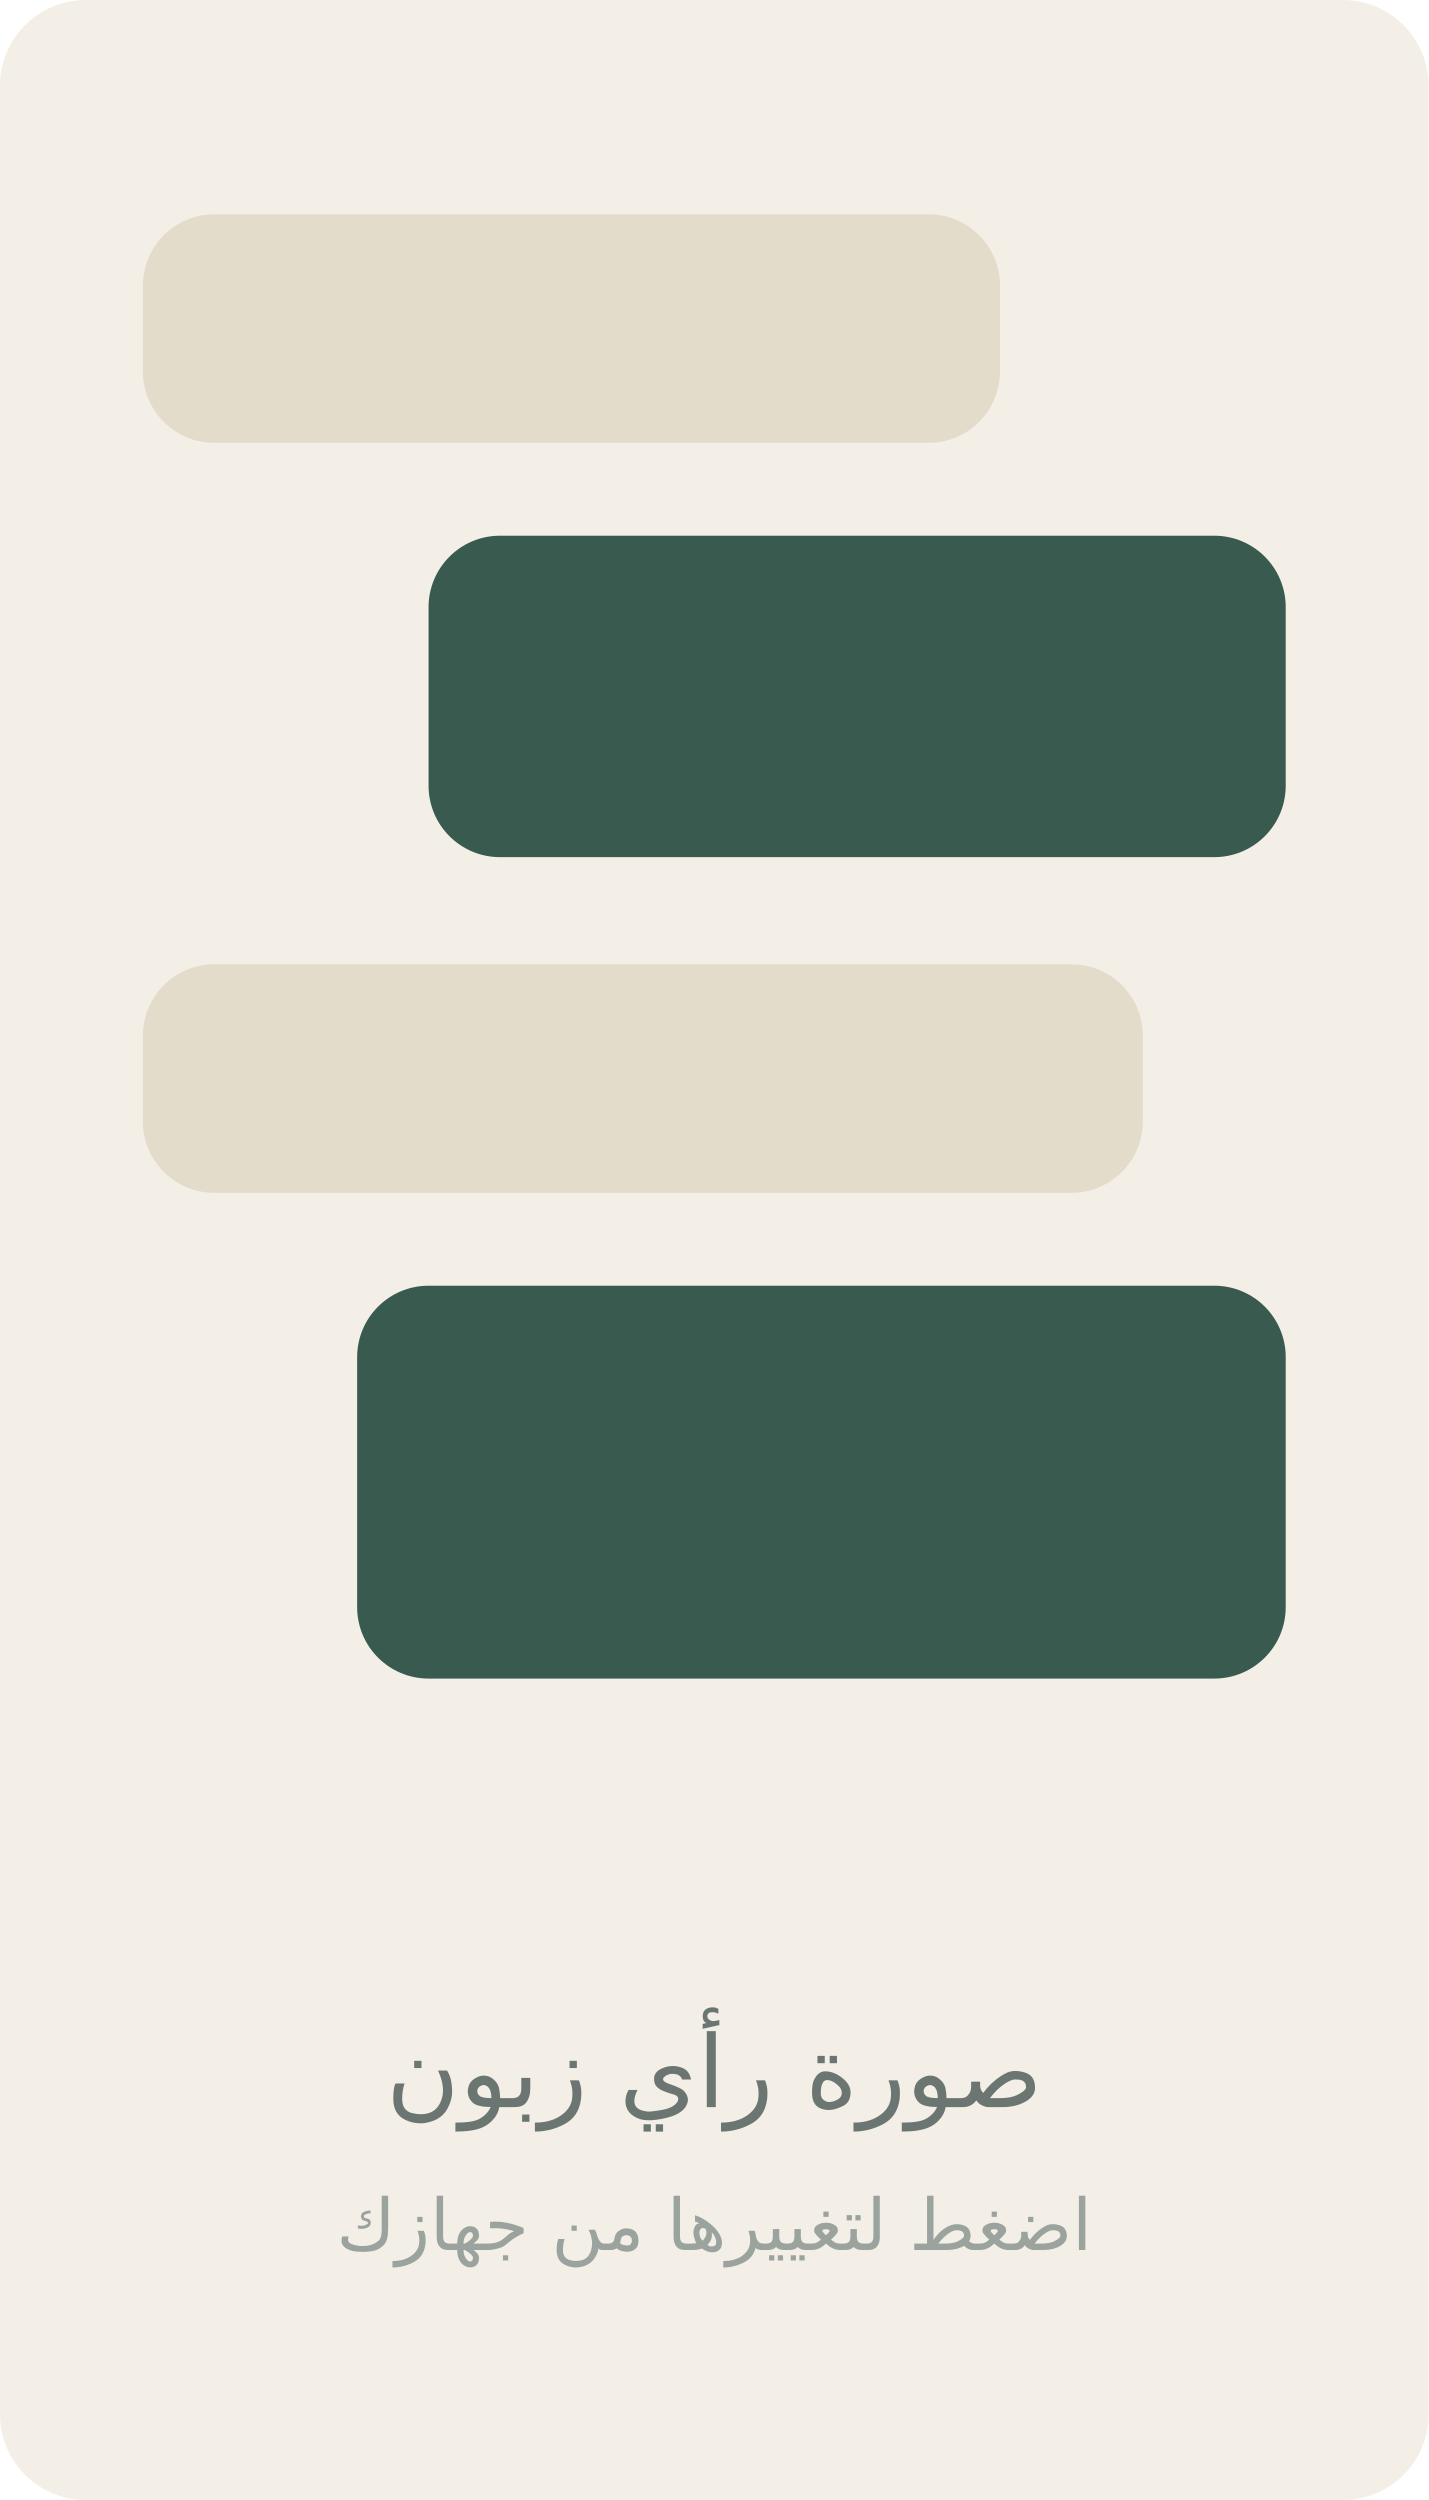
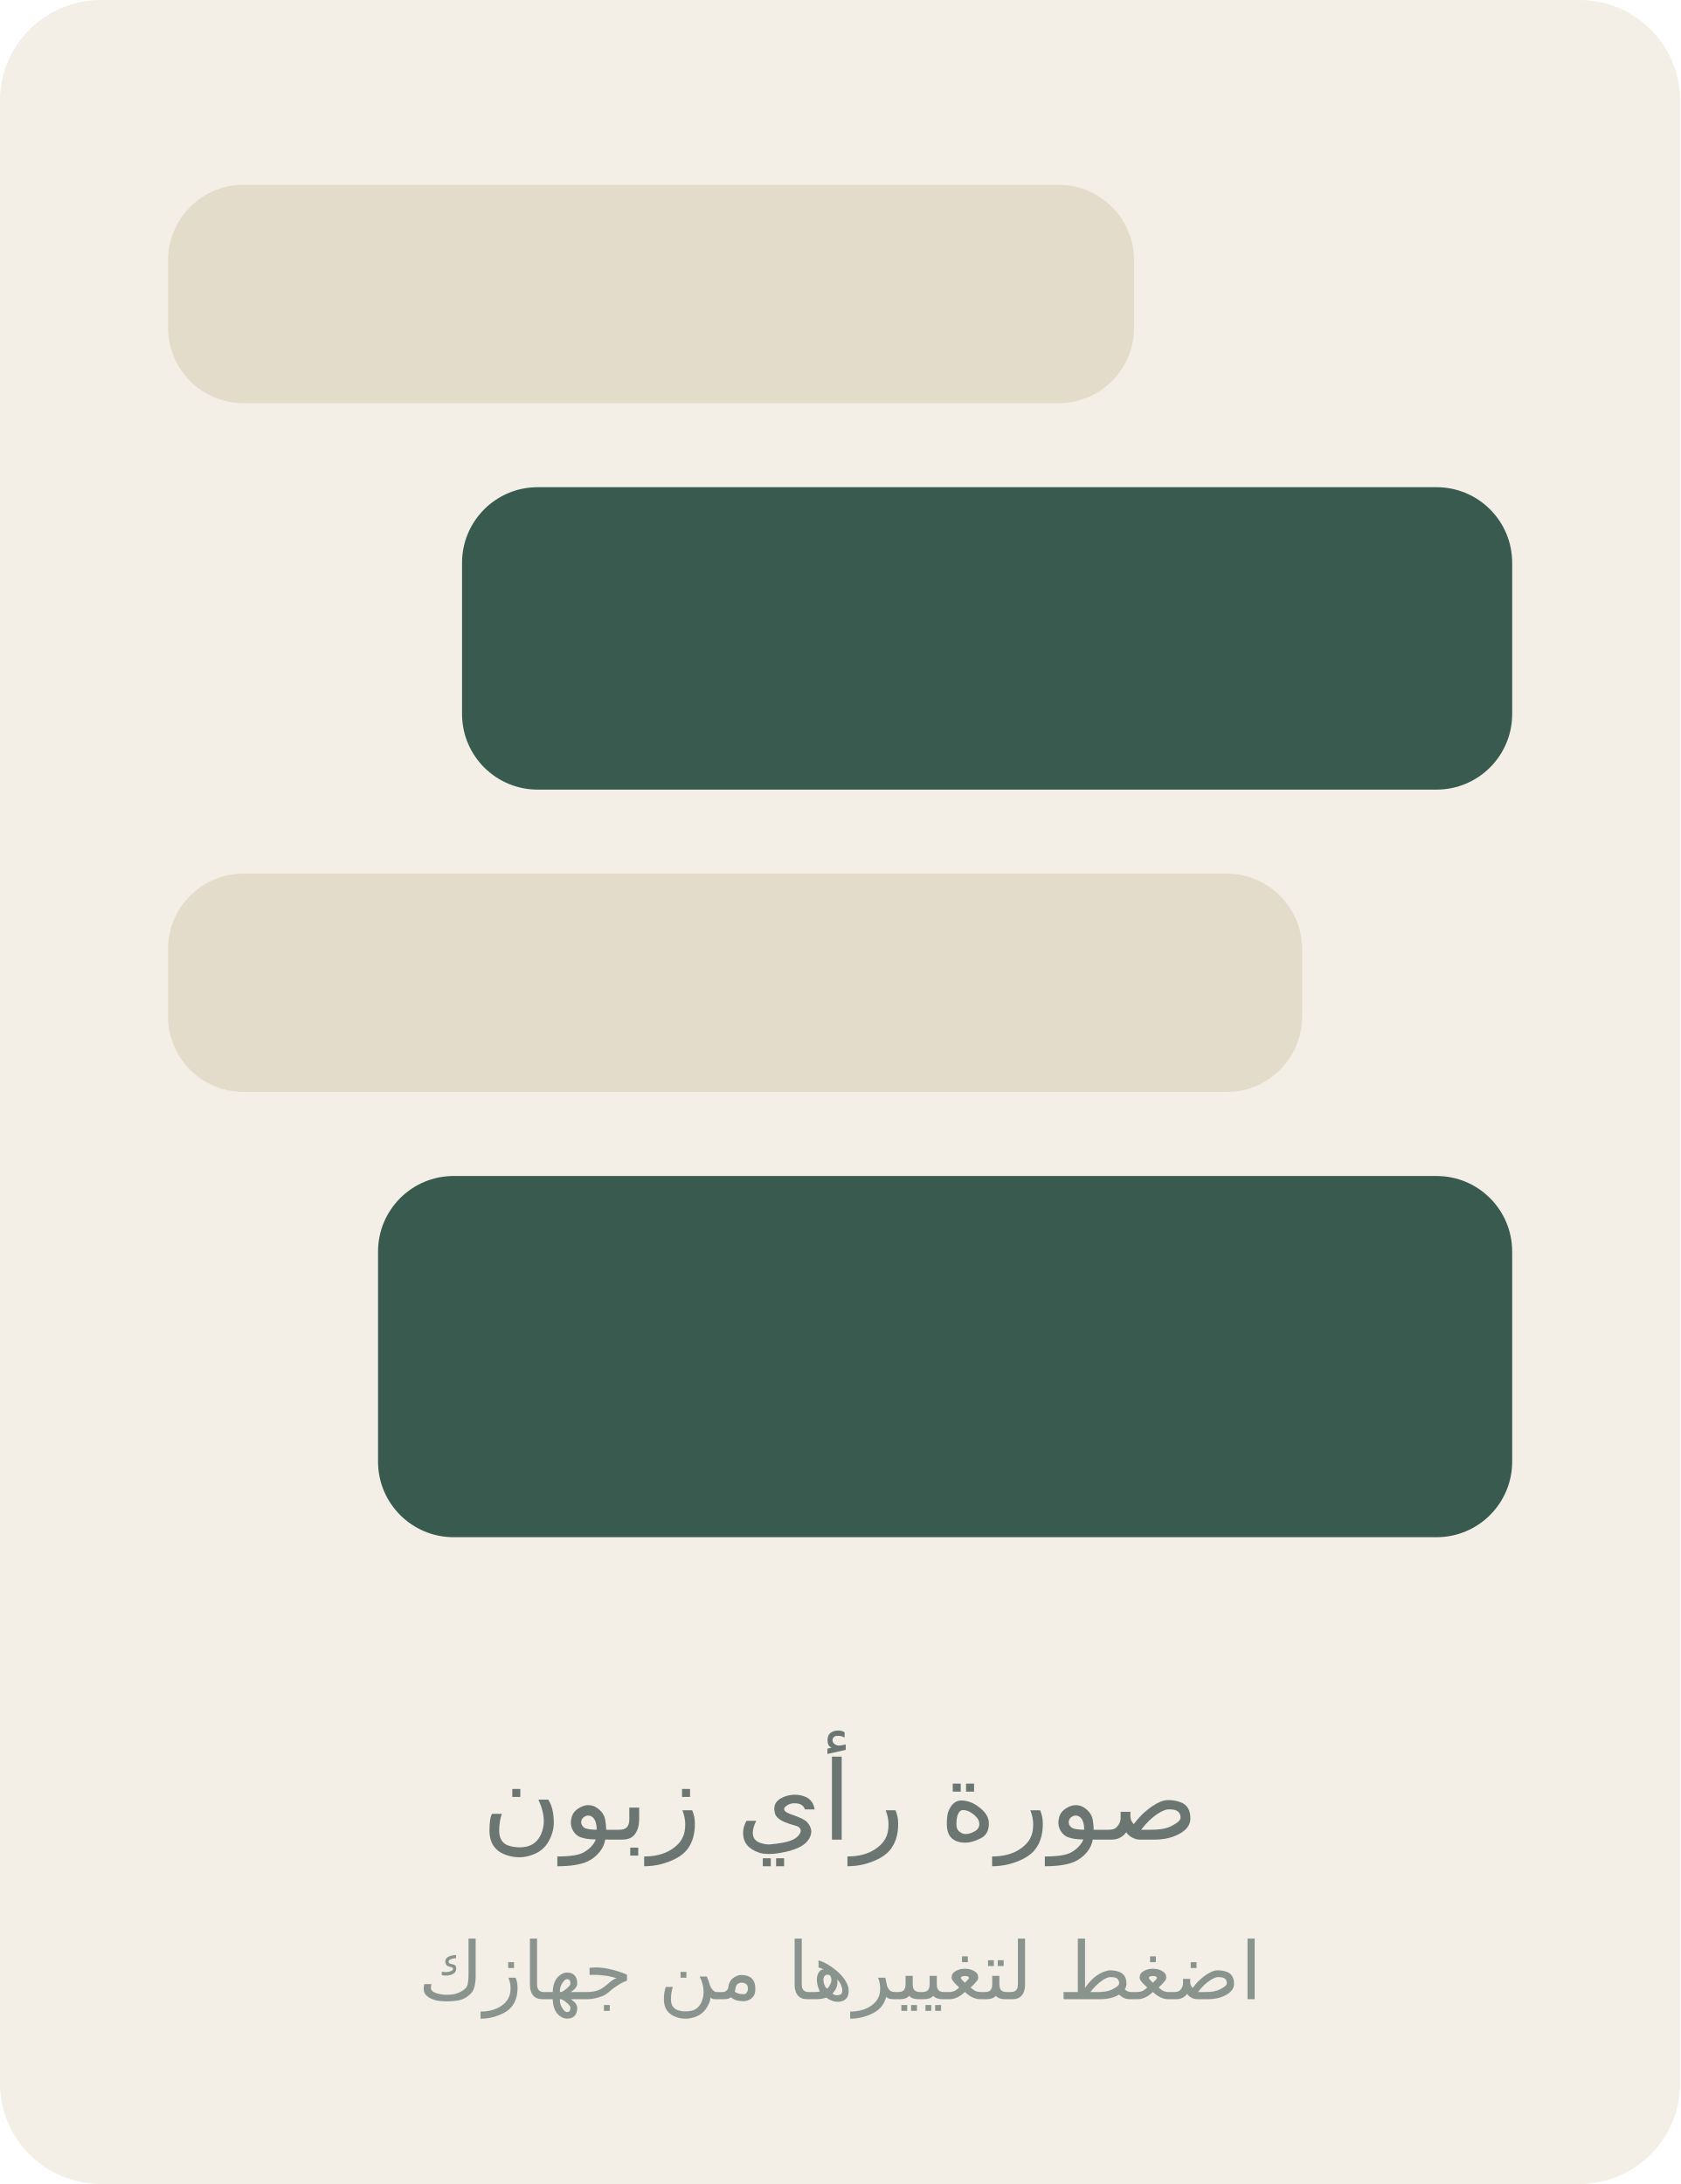
- <svg xmlns="http://www.w3.org/2000/svg" viewBox="0 0 400 700">
-   <rect width="400" height="700" rx="24" fill="#f3efe6" />
-   <rect x="40" y="60" width="240" height="64" rx="20" fill="#e4dccb" />
-   <rect x="120" y="150" width="240" height="90" rx="20" fill="#173f35" opacity=".85" />
-   <rect x="40" y="270" width="280" height="64" rx="20" fill="#e4dccb" />
-   <rect x="100" y="360" width="260" height="110" rx="20" fill="#173f35" opacity=".85" />
-   <text x="200" y="590" font-size="28" text-anchor="middle" fill="#6b7672" font-family="sans-serif">صورة رأي زبون</text>
-   <text x="200" y="630" font-size="20" text-anchor="middle" fill="#9aa39e" font-family="sans-serif">اضغط لتغييرها من جهازك</text>
+ <svg xmlns="http://www.w3.org/2000/svg" viewBox="0 0 400 520">
+   <rect width="400" height="520" rx="24" fill="#f3efe6" />
+   <rect x="40" y="44" width="230" height="52" rx="18" fill="#e4dccb" />
+   <rect x="110" y="116" width="250" height="72" rx="18" fill="#173f35" opacity=".85" />
+   <rect x="40" y="208" width="270" height="52" rx="18" fill="#e4dccb" />
+   <rect x="90" y="280" width="270" height="86" rx="18" fill="#173f35" opacity=".85" />
+   <text x="200" y="438" font-size="26" text-anchor="middle" fill="#6b7672" font-family="sans-serif">صورة رأي زبون</text>
+   <text x="200" y="476" font-size="19" text-anchor="middle" fill="#8a948f" font-family="sans-serif">اضغط لتغييرها من جهازك</text>
</svg>
